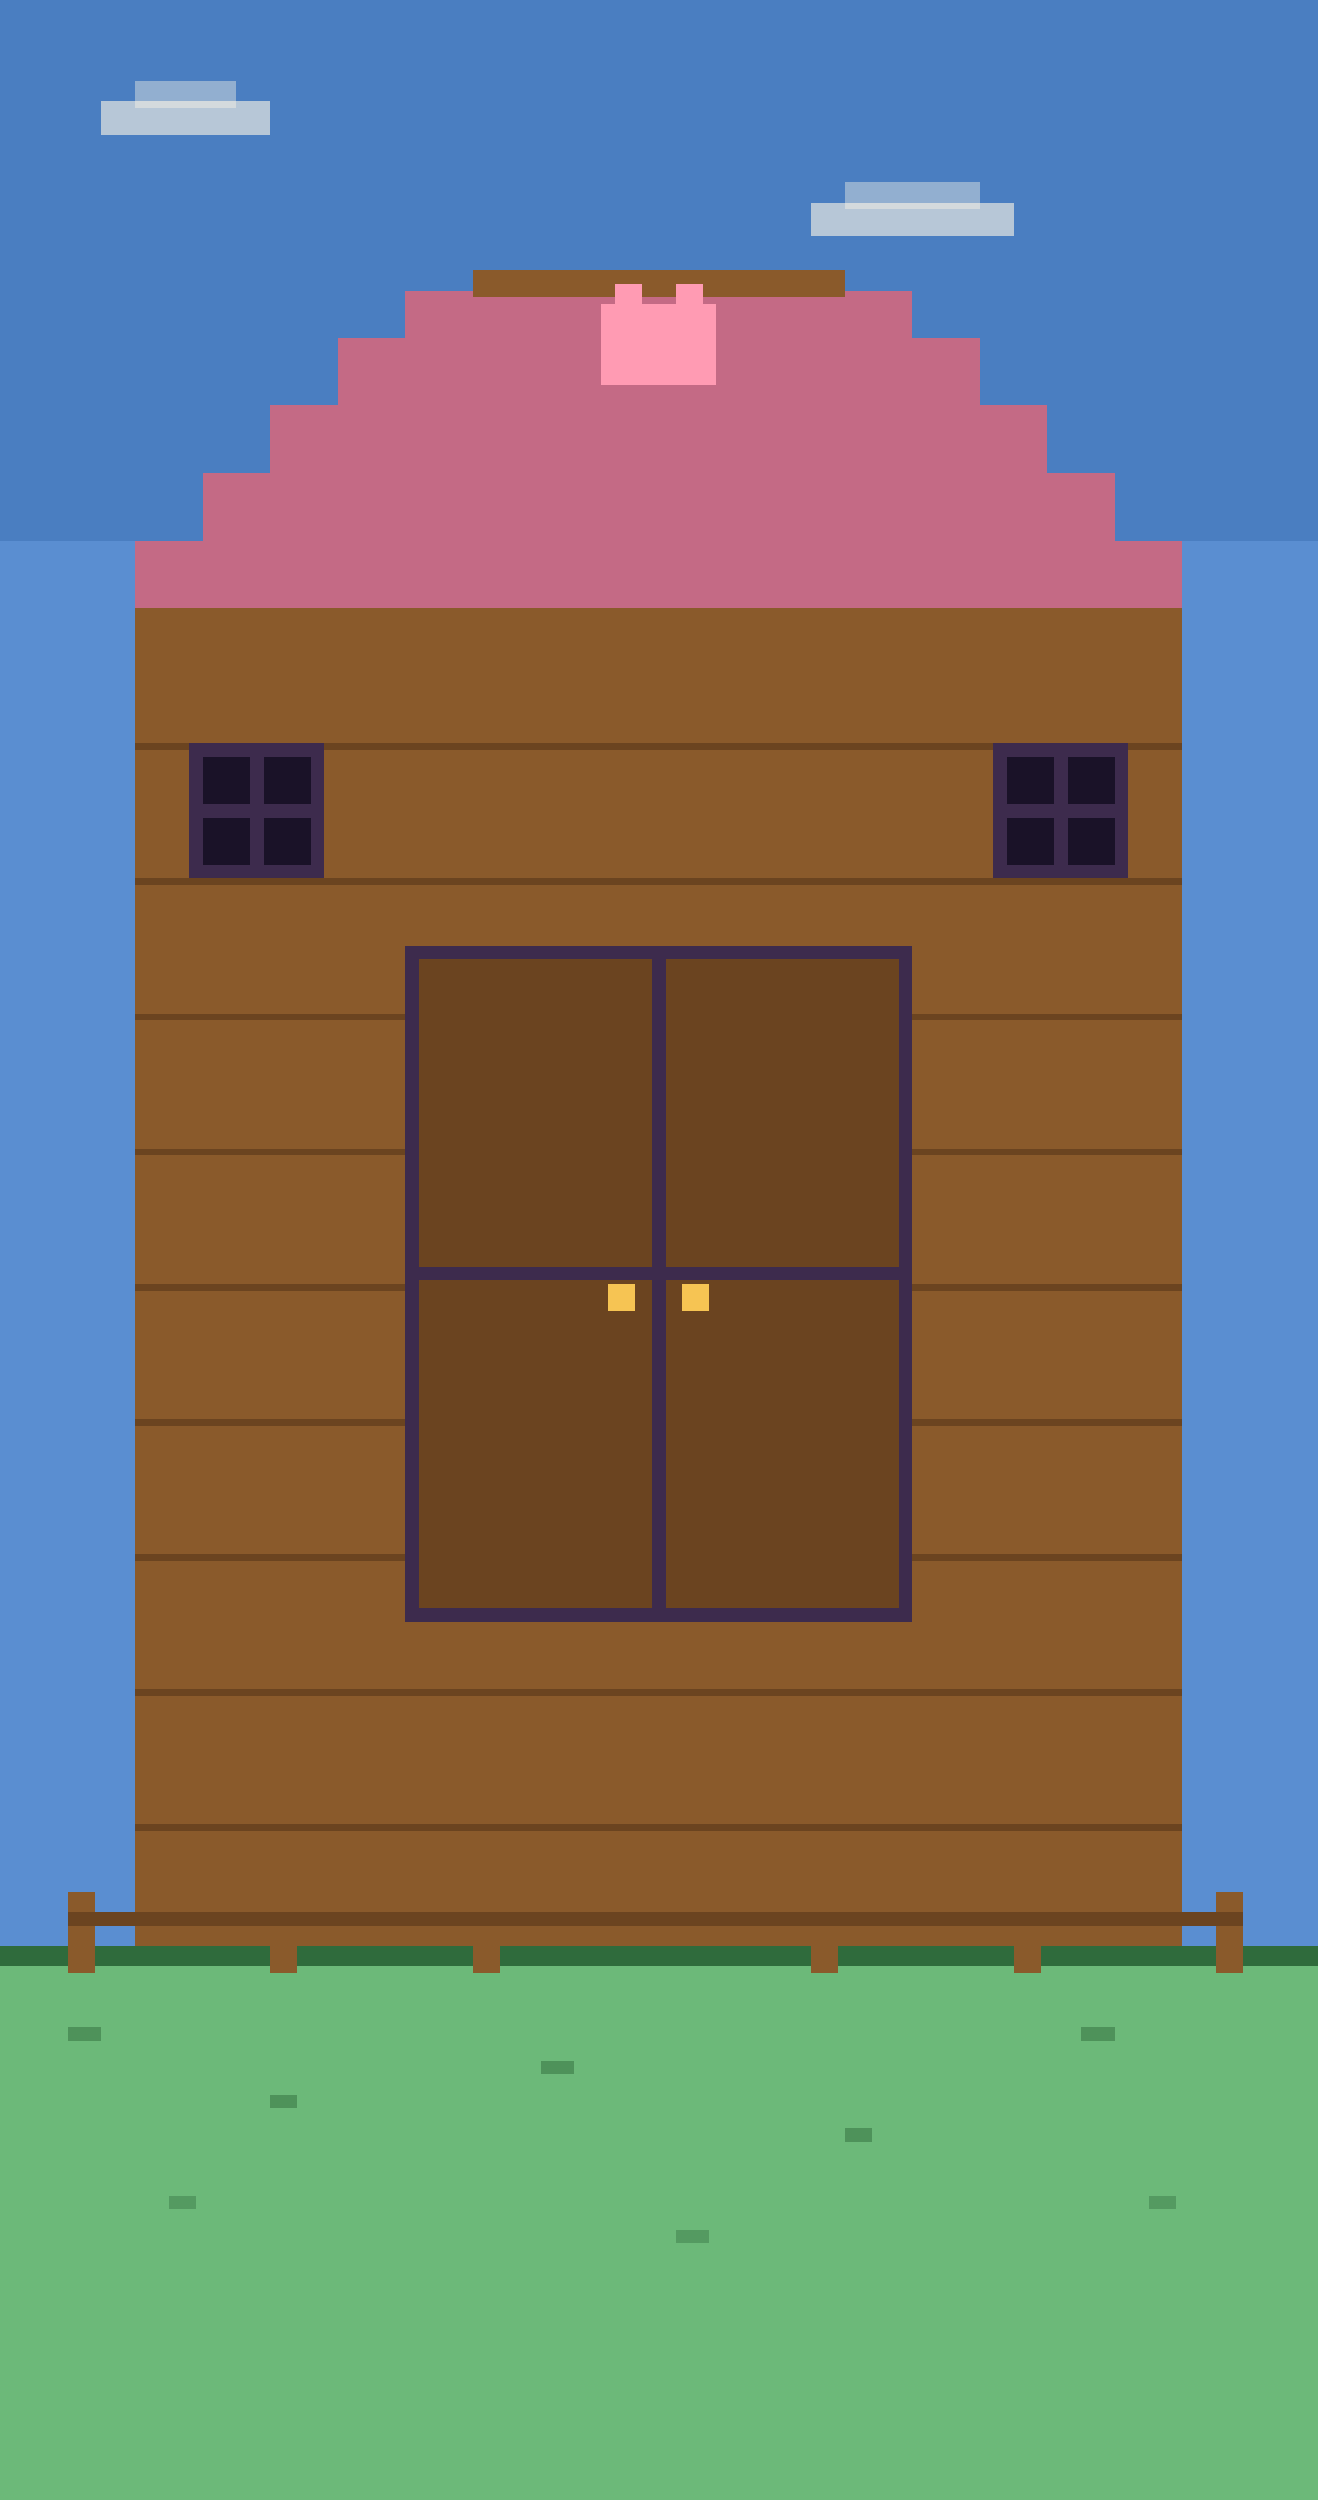
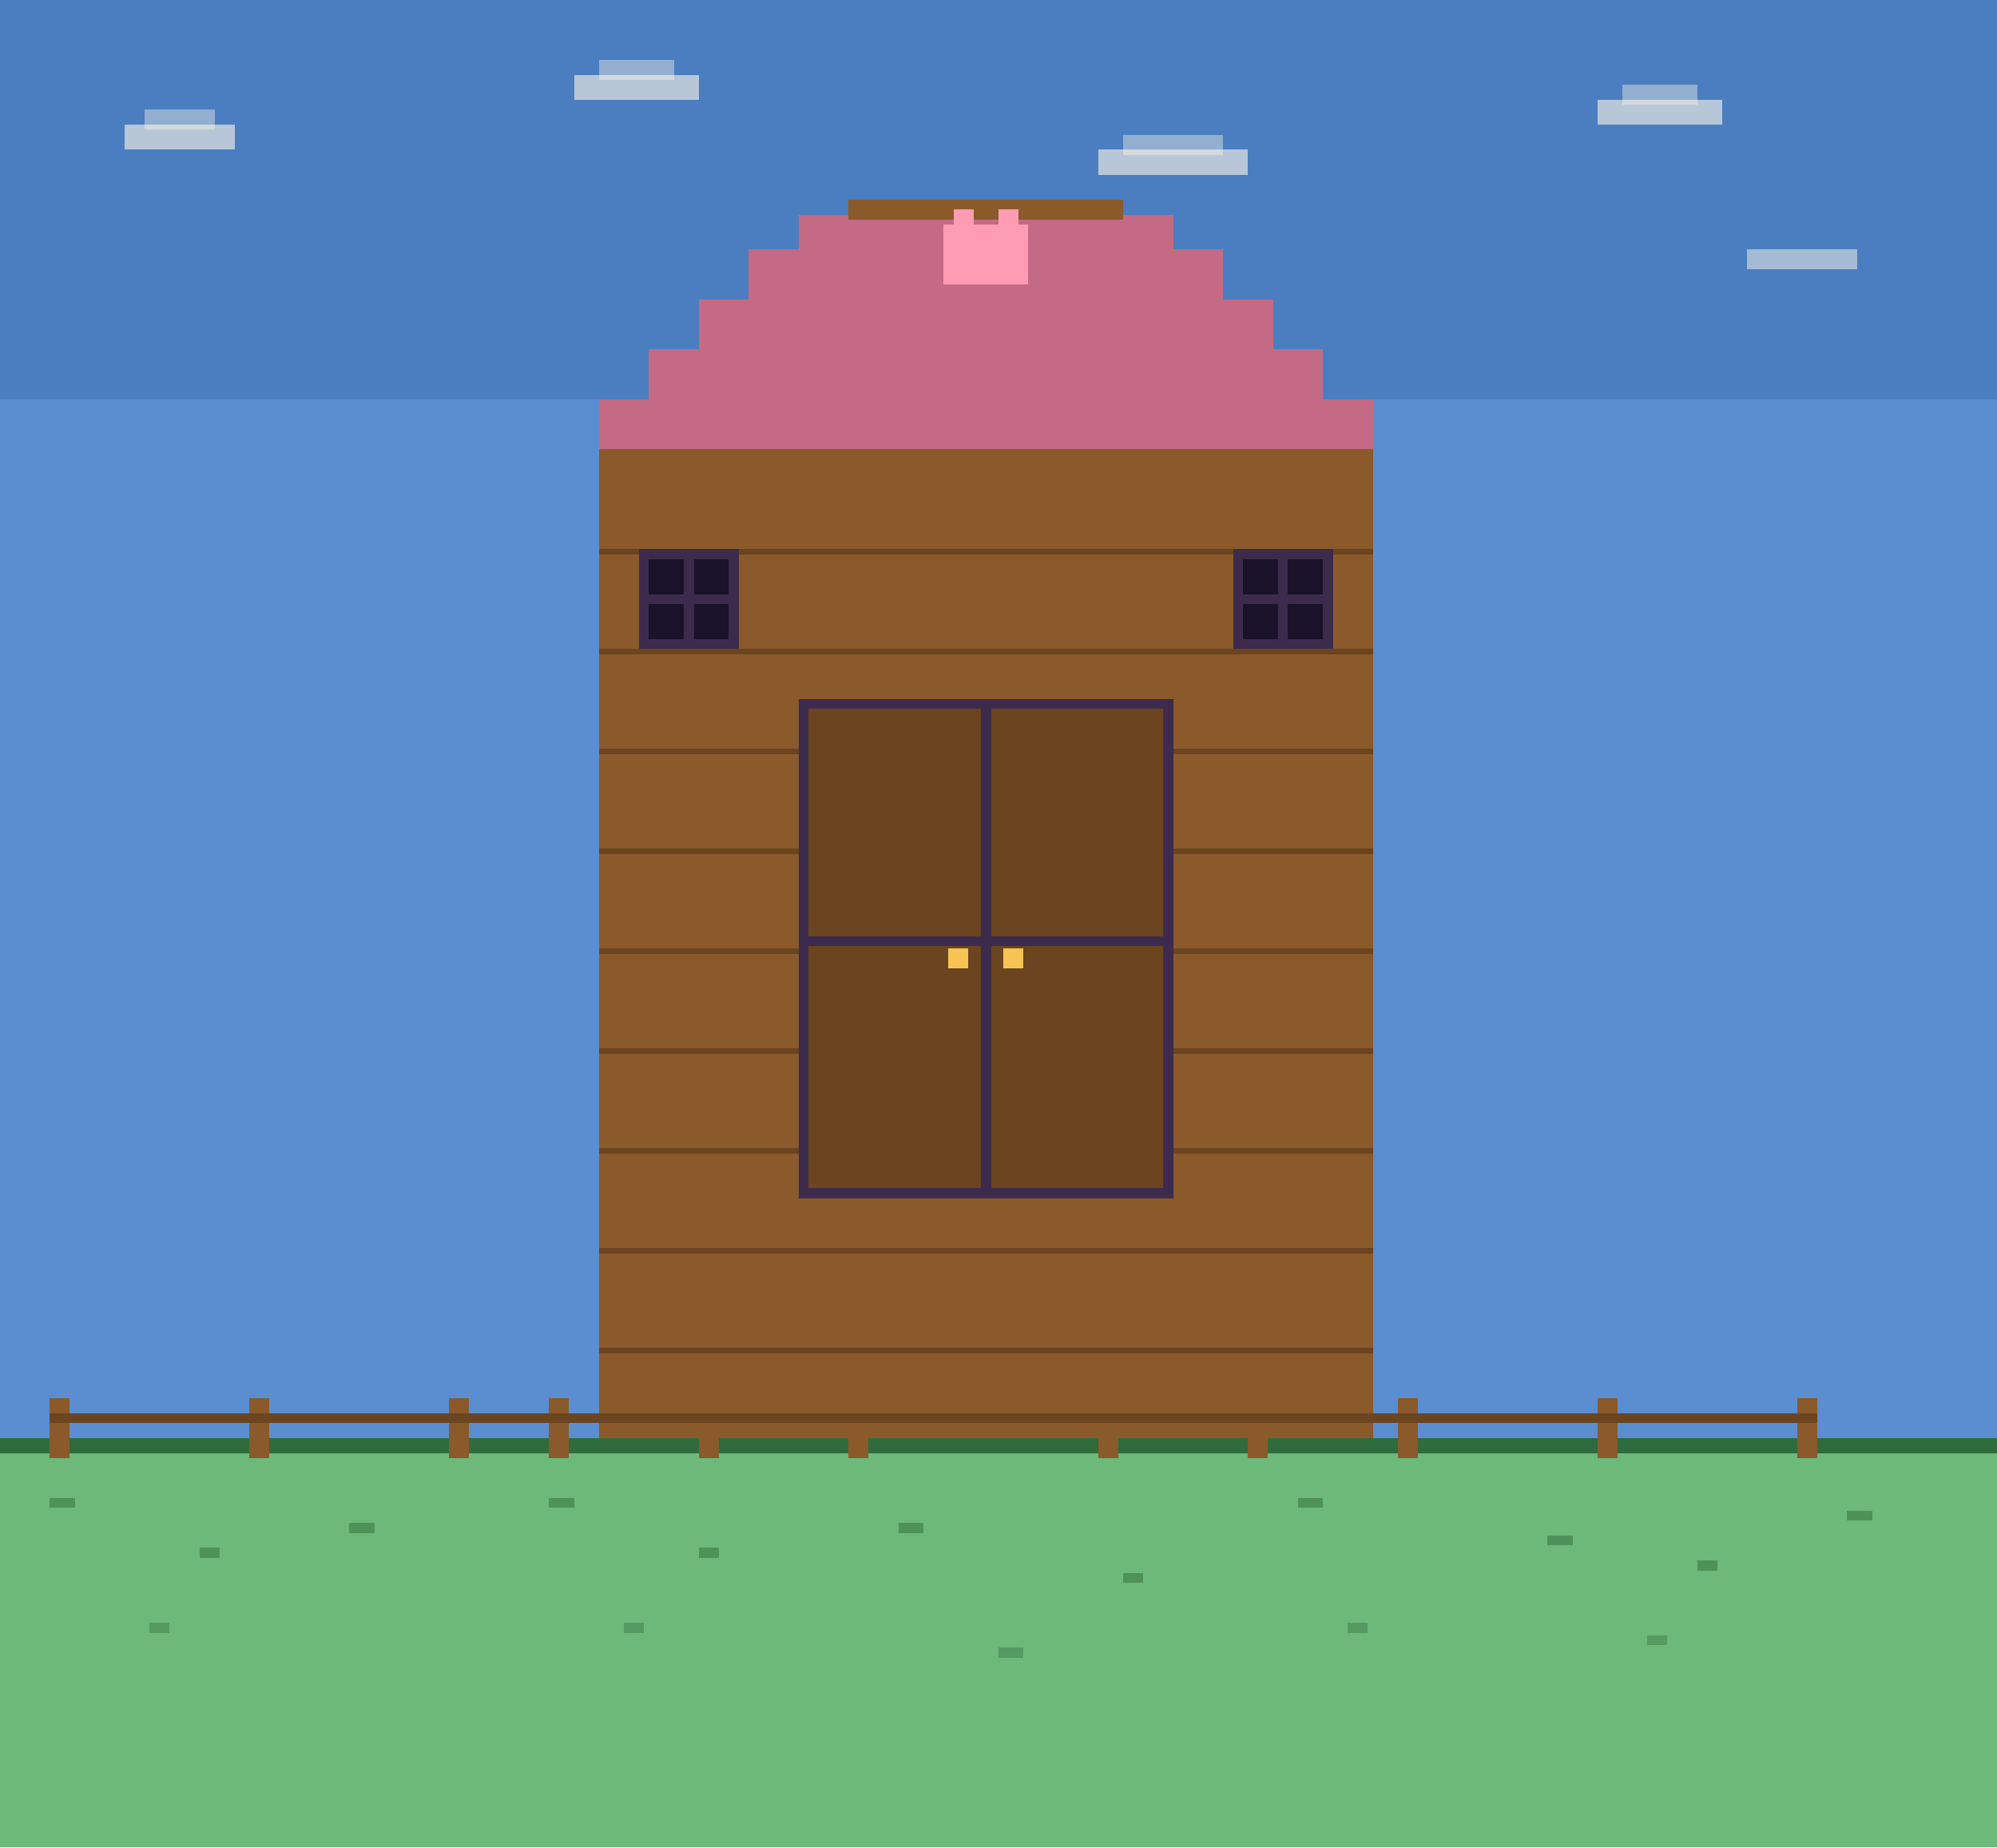
- <svg xmlns="http://www.w3.org/2000/svg" viewBox="0 0 390 740" shape-rendering="crispEdges">
-   <rect width="390" height="740" fill="#5A8ED1" />
-   <rect y="0" width="390" height="160" fill="#4A7EC1" />
+ <svg xmlns="http://www.w3.org/2000/svg" viewBox="-200 0 800 740" shape-rendering="crispEdges">
+   <rect x="-200" width="800" height="740" fill="#5A8ED1" />
+   <rect x="-200" y="0" width="800" height="160" fill="#4A7EC1" />
+   <rect x="-150" y="50" width="44" height="10" fill="#FFF8E6" opacity="0.6" />
+   <rect x="-142" y="44" width="28" height="8" fill="#FFF8E6" opacity="0.4" />
  <rect x="30" y="30" width="50" height="10" fill="#FFF8E6" opacity="0.6" />
  <rect x="40" y="24" width="30" height="8" fill="#FFF8E6" opacity="0.4" />
  <rect x="240" y="60" width="60" height="10" fill="#FFF8E6" opacity="0.6" />
  <rect x="250" y="54" width="40" height="8" fill="#FFF8E6" opacity="0.4" />
  <rect x="140" y="80" width="40" height="8" fill="#FFF8E6" opacity="0.5" />
+   <rect x="440" y="40" width="50" height="10" fill="#FFF8E6" opacity="0.6" />
+   <rect x="450" y="34" width="30" height="8" fill="#FFF8E6" opacity="0.4" />
+   <rect x="500" y="100" width="44" height="8" fill="#FFF8E6" opacity="0.5" />
  <rect x="40" y="160" width="310" height="20" fill="#C46A85" />
  <rect x="60" y="140" width="270" height="20" fill="#C46A85" />
  <rect x="80" y="120" width="230" height="20" fill="#C46A85" />
  <rect x="100" y="100" width="190" height="20" fill="#C46A85" />
  <rect x="120" y="86" width="150" height="14" fill="#C46A85" />
  <rect x="140" y="80" width="110" height="8" fill="#8A5A2B" />
  <rect x="40" y="180" width="310" height="400" fill="#8A5A2B" />
  <rect x="40" y="220" width="310" height="2" fill="#6B4420" />
  <rect x="40" y="260" width="310" height="2" fill="#6B4420" />
  <rect x="40" y="300" width="310" height="2" fill="#6B4420" />
  <rect x="40" y="340" width="310" height="2" fill="#6B4420" />
  <rect x="40" y="380" width="310" height="2" fill="#6B4420" />
  <rect x="40" y="420" width="310" height="2" fill="#6B4420" />
  <rect x="40" y="460" width="310" height="2" fill="#6B4420" />
  <rect x="40" y="500" width="310" height="2" fill="#6B4420" />
  <rect x="40" y="540" width="310" height="2" fill="#6B4420" />
  <rect x="120" y="280" width="150" height="200" fill="#3D2B4D" />
  <rect x="124" y="284" width="142" height="192" fill="#6B4420" />
  <rect x="124" y="375" width="142" height="4" fill="#3D2B4D" />
  <rect x="193" y="284" width="4" height="192" fill="#3D2B4D" />
  <rect x="180" y="380" width="8" height="8" fill="#F6C453" />
  <rect x="202" y="380" width="8" height="8" fill="#F6C453" />
  <rect x="56" y="220" width="40" height="40" fill="#3D2B4D" />
  <rect x="60" y="224" width="32" height="32" fill="#1A1228" />
  <rect x="60" y="238" width="32" height="4" fill="#3D2B4D" />
  <rect x="74" y="224" width="4" height="32" fill="#3D2B4D" />
  <rect x="294" y="220" width="40" height="40" fill="#3D2B4D" />
  <rect x="298" y="224" width="32" height="32" fill="#1A1228" />
  <rect x="298" y="238" width="32" height="4" fill="#3D2B4D" />
  <rect x="312" y="224" width="4" height="32" fill="#3D2B4D" />
-   <rect y="580" width="390" height="160" fill="#6CB979" />
-   <rect y="576" width="390" height="6" fill="#2F6B3C" />
+   <rect x="-200" y="580" width="800" height="160" fill="#6CB979" />
+   <rect x="-200" y="576" width="800" height="6" fill="#2F6B3C" />
+   <rect x="-180" y="600" width="10" height="4" fill="#2F6B3C" opacity="0.5" />
+   <rect x="-120" y="620" width="8" height="4" fill="#2F6B3C" opacity="0.5" />
+   <rect x="-60" y="610" width="10" height="4" fill="#2F6B3C" opacity="0.5" />
  <rect x="20" y="600" width="10" height="4" fill="#2F6B3C" opacity="0.5" />
  <rect x="80" y="620" width="8" height="4" fill="#2F6B3C" opacity="0.5" />
  <rect x="160" y="610" width="10" height="4" fill="#2F6B3C" opacity="0.5" />
  <rect x="250" y="630" width="8" height="4" fill="#2F6B3C" opacity="0.5" />
  <rect x="320" y="600" width="10" height="4" fill="#2F6B3C" opacity="0.5" />
+   <rect x="420" y="615" width="10" height="4" fill="#2F6B3C" opacity="0.5" />
+   <rect x="480" y="625" width="8" height="4" fill="#2F6B3C" opacity="0.5" />
+   <rect x="540" y="605" width="10" height="4" fill="#2F6B3C" opacity="0.5" />
+   <rect x="-140" y="650" width="8" height="4" fill="#2F6B3C" opacity="0.4" />
  <rect x="50" y="650" width="8" height="4" fill="#2F6B3C" opacity="0.4" />
  <rect x="200" y="660" width="10" height="4" fill="#2F6B3C" opacity="0.4" />
  <rect x="340" y="650" width="8" height="4" fill="#2F6B3C" opacity="0.4" />
+   <rect x="460" y="655" width="8" height="4" fill="#2F6B3C" opacity="0.4" />
+   <rect x="-180" y="560" width="8" height="24" fill="#8A5A2B" />
+   <rect x="-100" y="560" width="8" height="24" fill="#8A5A2B" />
+   <rect x="-20" y="560" width="8" height="24" fill="#8A5A2B" />
  <rect x="20" y="560" width="8" height="24" fill="#8A5A2B" />
  <rect x="80" y="560" width="8" height="24" fill="#8A5A2B" />
  <rect x="140" y="560" width="8" height="24" fill="#8A5A2B" />
  <rect x="240" y="560" width="8" height="24" fill="#8A5A2B" />
  <rect x="300" y="560" width="8" height="24" fill="#8A5A2B" />
  <rect x="360" y="560" width="8" height="24" fill="#8A5A2B" />
-   <rect x="20" y="566" width="348" height="4" fill="#6B4420" />
+   <rect x="440" y="560" width="8" height="24" fill="#8A5A2B" />
+   <rect x="520" y="560" width="8" height="24" fill="#8A5A2B" />
+   <rect x="-180" y="566" width="708" height="4" fill="#6B4420" />
  <rect x="178" y="90" width="34" height="24" fill="#FF9BB3" />
  <rect x="182" y="84" width="8" height="8" fill="#FF9BB3" />
  <rect x="200" y="84" width="8" height="8" fill="#FF9BB3" />
</svg>
